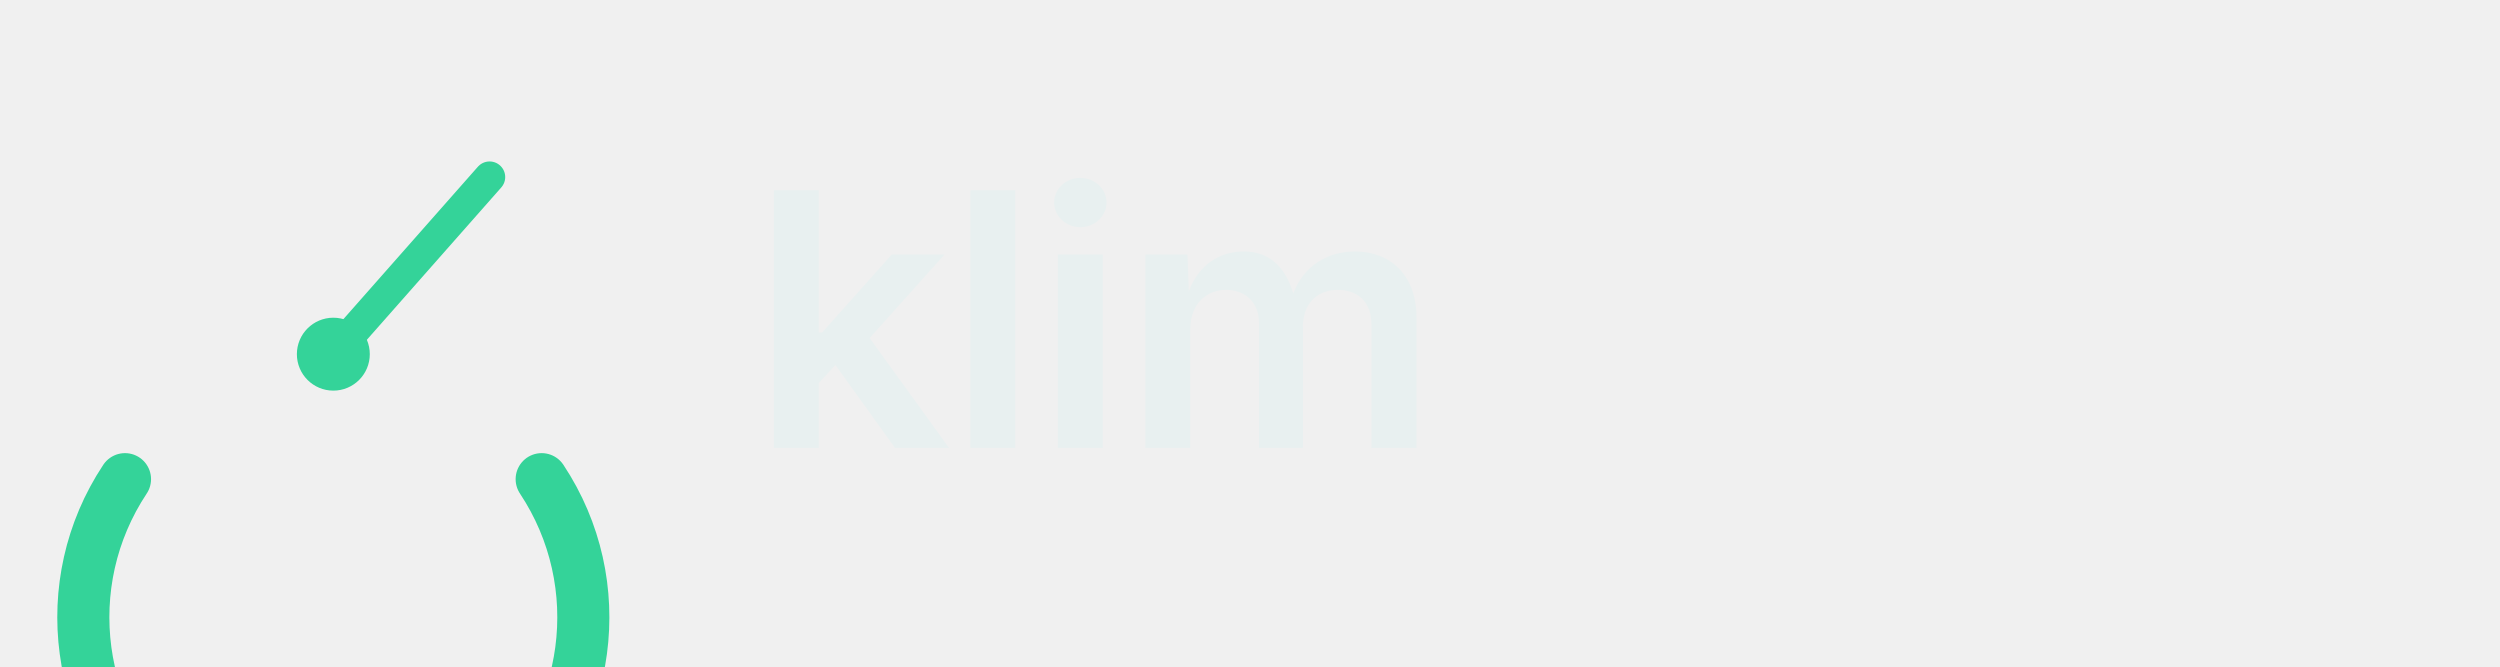
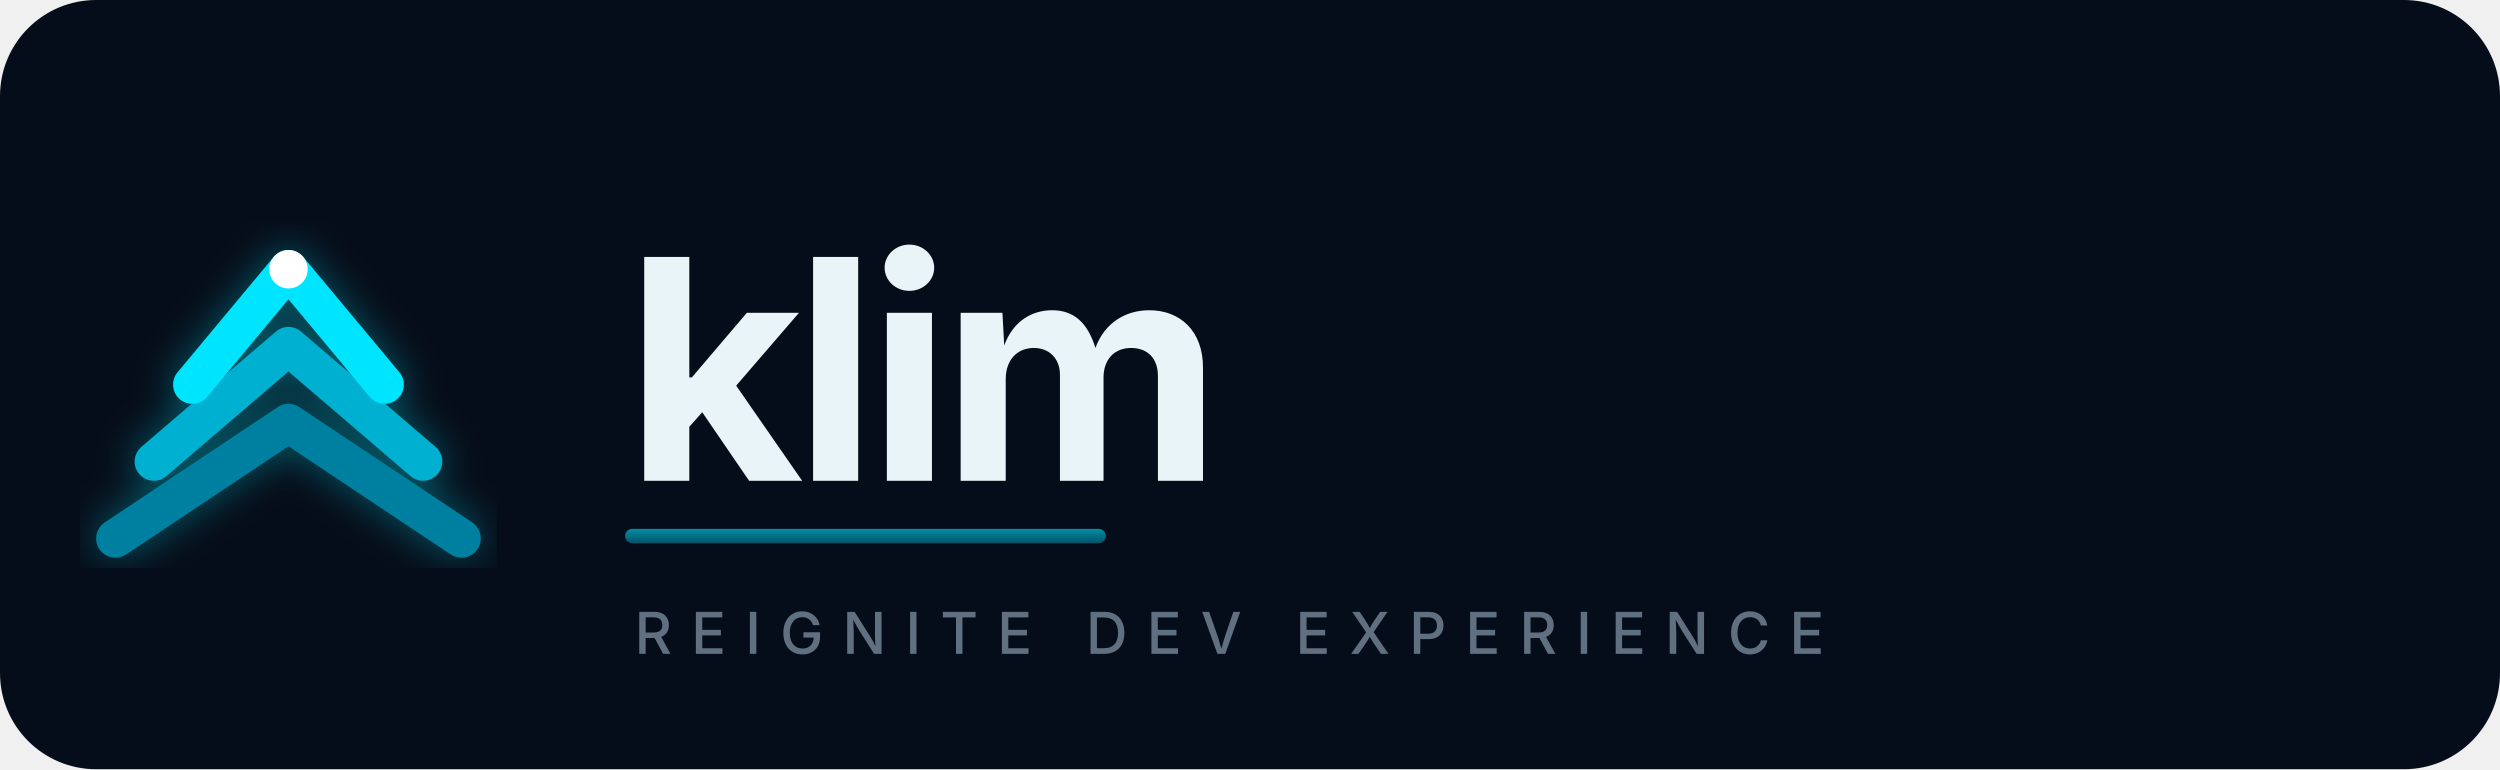
- <svg xmlns="http://www.w3.org/2000/svg" viewBox="0 0 240 64" role="img" aria-labelledby="title desc">
-   <path d="M 12,46 A 24,24 0 1 0 52,46" stroke="#34d399" stroke-width="5" stroke-linecap="round" fill="none" />
-   <line x1="32" y1="34" x2="47" y2="17" stroke="#34d399" stroke-width="3" stroke-linecap="round" />
-   <circle cx="32" cy="34" r="3.5" fill="#34d399" />
-   <text x="72" y="43" font-family="'Inter', 'SF Pro Display', 'Segoe UI', system-ui, sans-serif" font-size="34" font-weight="600" letter-spacing="-0.5" fill="#e8f0f0">klim</text>
+ <svg xmlns="http://www.w3.org/2000/svg" viewBox="0 0 520 160" role="img" aria-labelledby="title desc">
+   <defs>
+     <linearGradient id="cyan" x1="0" y1="0" x2="0" y2="1">
+       <stop offset="0%" stop-color="#00e5ff" />
+       <stop offset="100%" stop-color="#0080a0" />
+     </linearGradient>
+     <linearGradient id="glow-grad" x1="0" y1="0" x2="1" y2="1">
+       <stop offset="0%" stop-color="#00d9ff" stop-opacity="0.4" />
+       <stop offset="100%" stop-color="#00d9ff" stop-opacity="0" />
+     </linearGradient>
+     <filter id="glow">
+       <feGaussianBlur stdDeviation="4" result="b" />
+       <feColorMatrix in="b" type="matrix" values="0 0 0 0 0 0 0 0 0 0.85 0 0 0 0 1 0 0 0 0.35 0" />
+       <feBlend in="SourceGraphic" />
+     </filter>
+   </defs>
+   <rect width="520" height="160" rx="20" fill="#060d1a" />
+   <g transform="translate(60, 80)" filter="url(#glow)">
+     <path d="M-36,32 L0,8 L36,32" fill="none" stroke="#0080a0" stroke-width="8" stroke-linecap="round" stroke-linejoin="round" />
+     <path d="M-28,16 L0,-8 L28,16" fill="none" stroke="#00b0d0" stroke-width="8" stroke-linecap="round" stroke-linejoin="round" />
+     <path d="M-20,0 L0,-24 L20,0" fill="none" stroke="#00e5ff" stroke-width="8" stroke-linecap="round" stroke-linejoin="round" />
+     <circle cx="0" cy="-24" r="4" fill="#fff" />
+   </g>
+   <g fill="#e8f4f8">
+     <text x="130" y="100" font-family="'Inter', 'SF Pro Display', 'Segoe UI', system-ui, sans-serif" font-size="64" font-weight="700" letter-spacing="-2">klim</text>
+   </g>
+   <rect x="130" y="110" width="100" height="3" rx="1.5" fill="url(#cyan)" opacity="0.6" />
+   <text x="132" y="136" font-family="'Inter', 'SF Pro Display', 'Segoe UI', system-ui, sans-serif" font-size="12" font-weight="500" letter-spacing="4" fill="#607080">
+     REIGNITE DEV EXPERIENCE
+   </text>
</svg>
